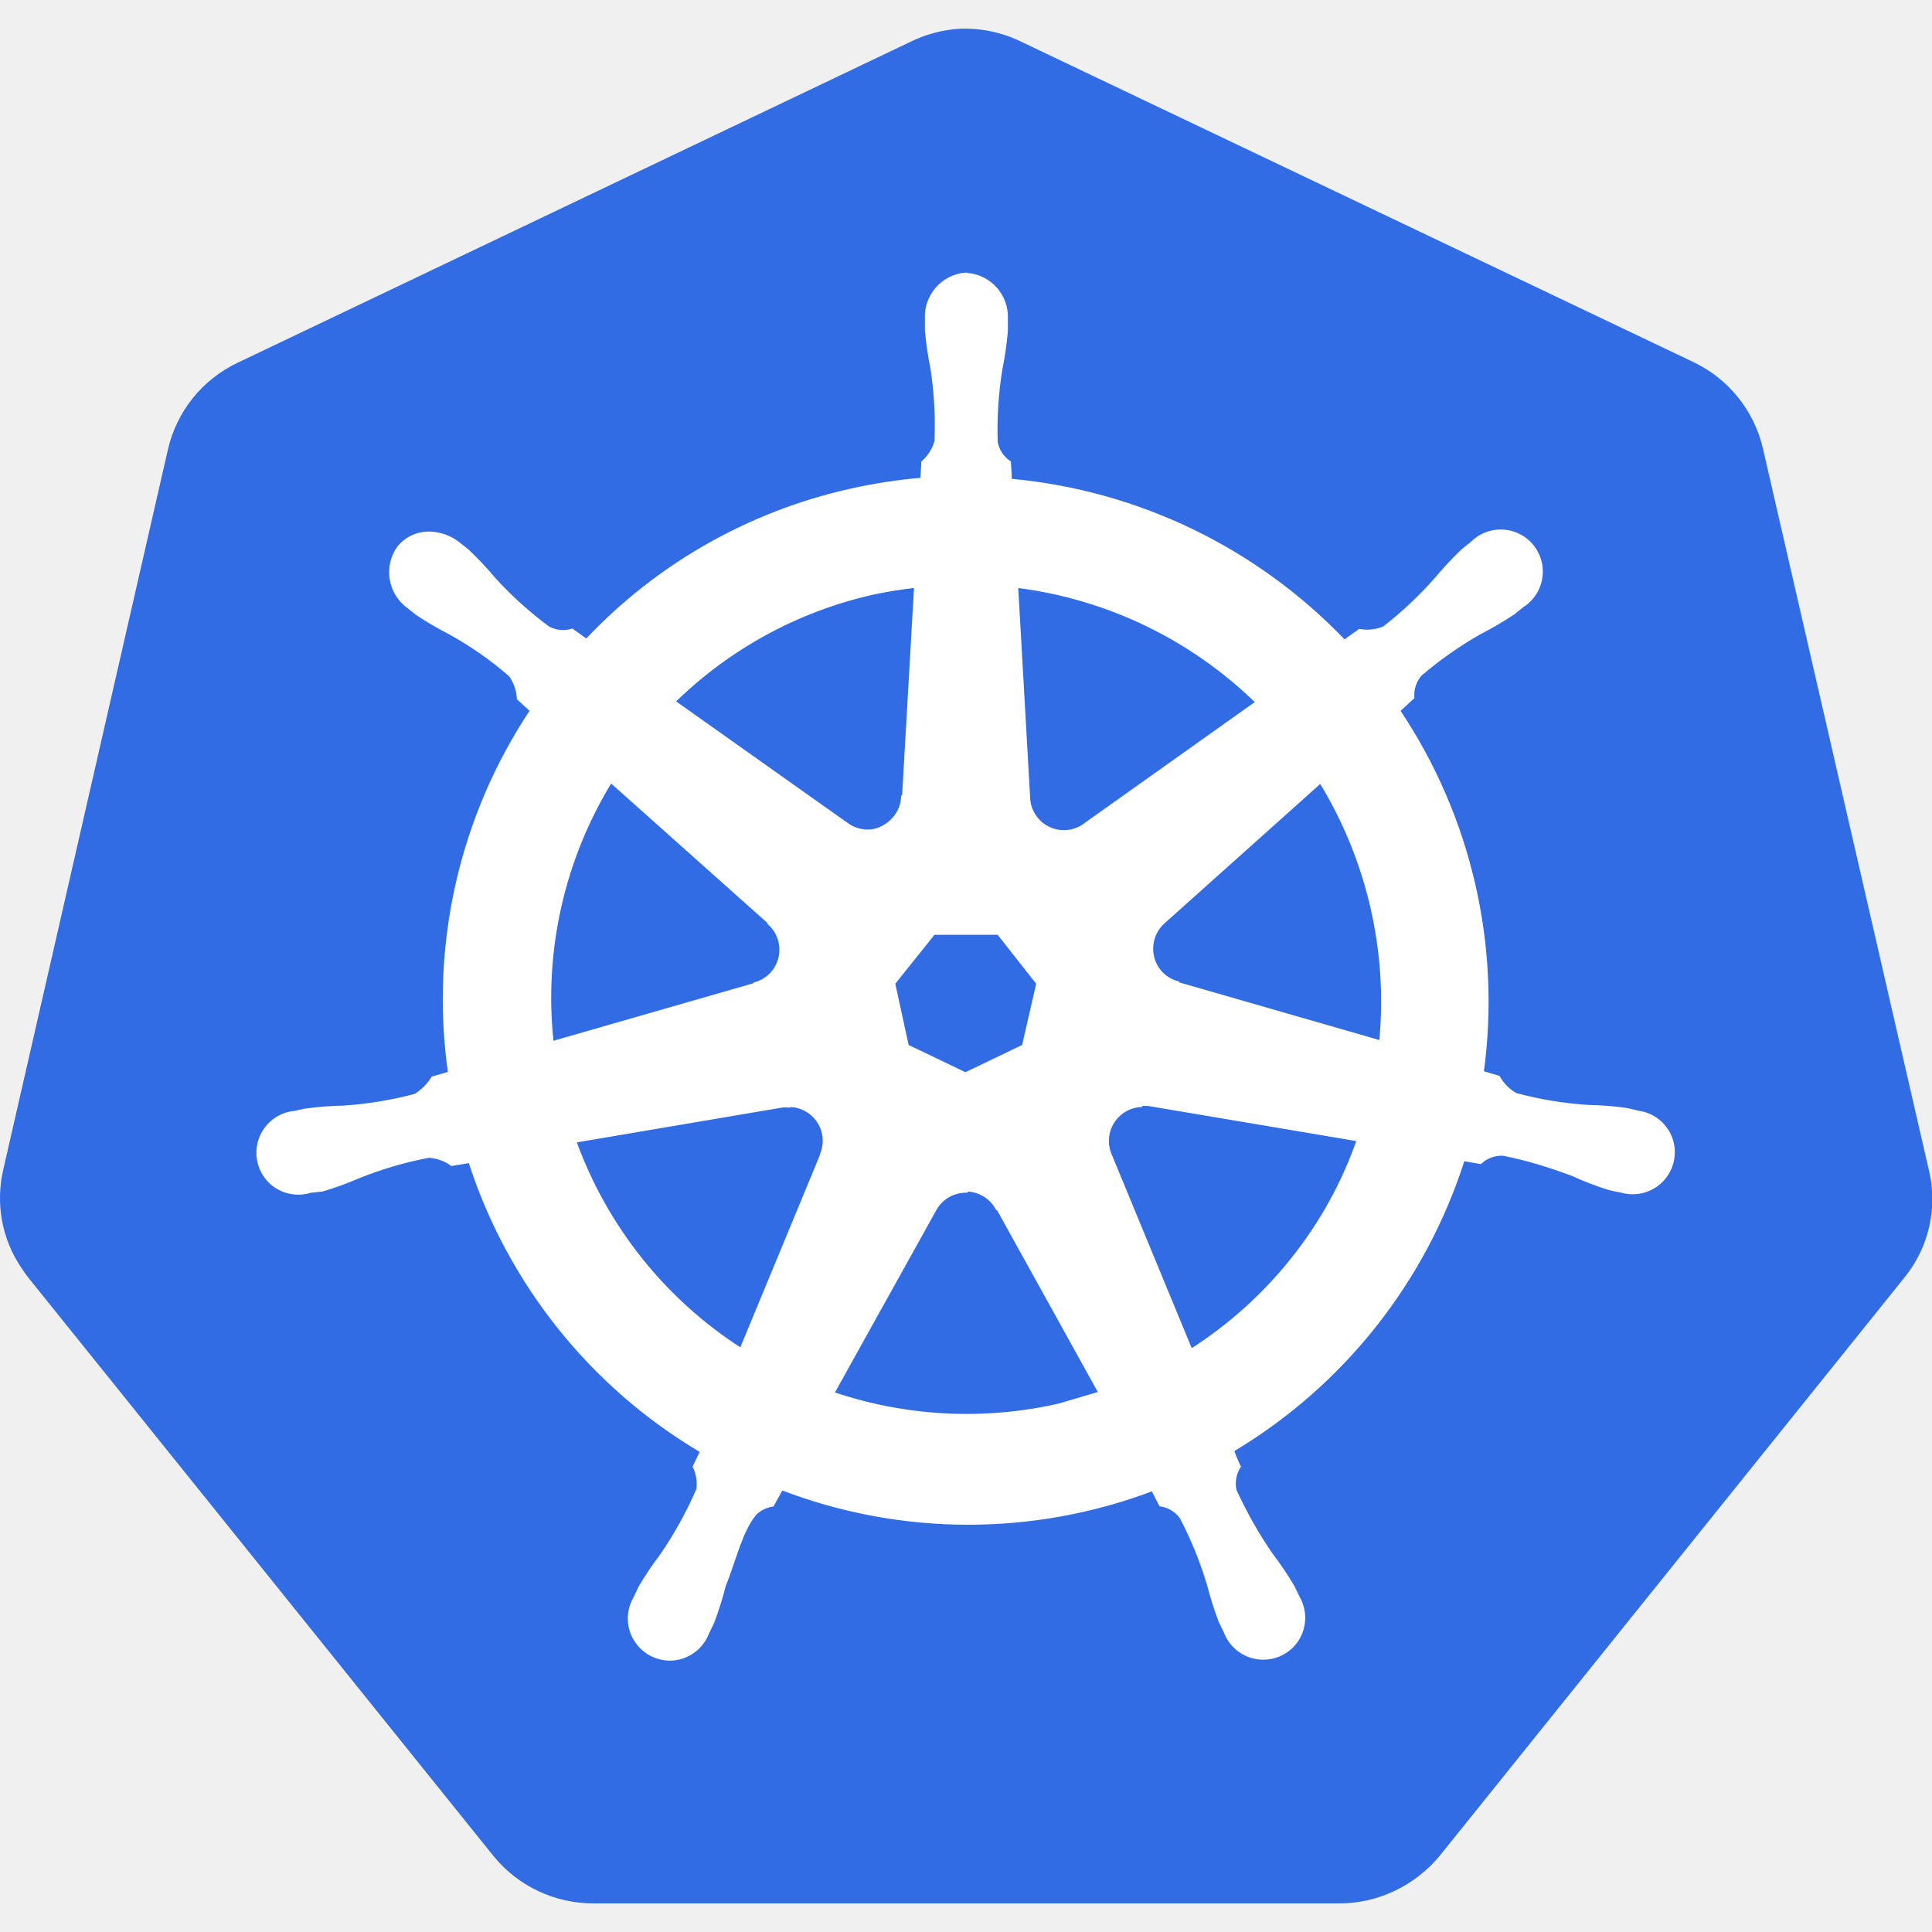
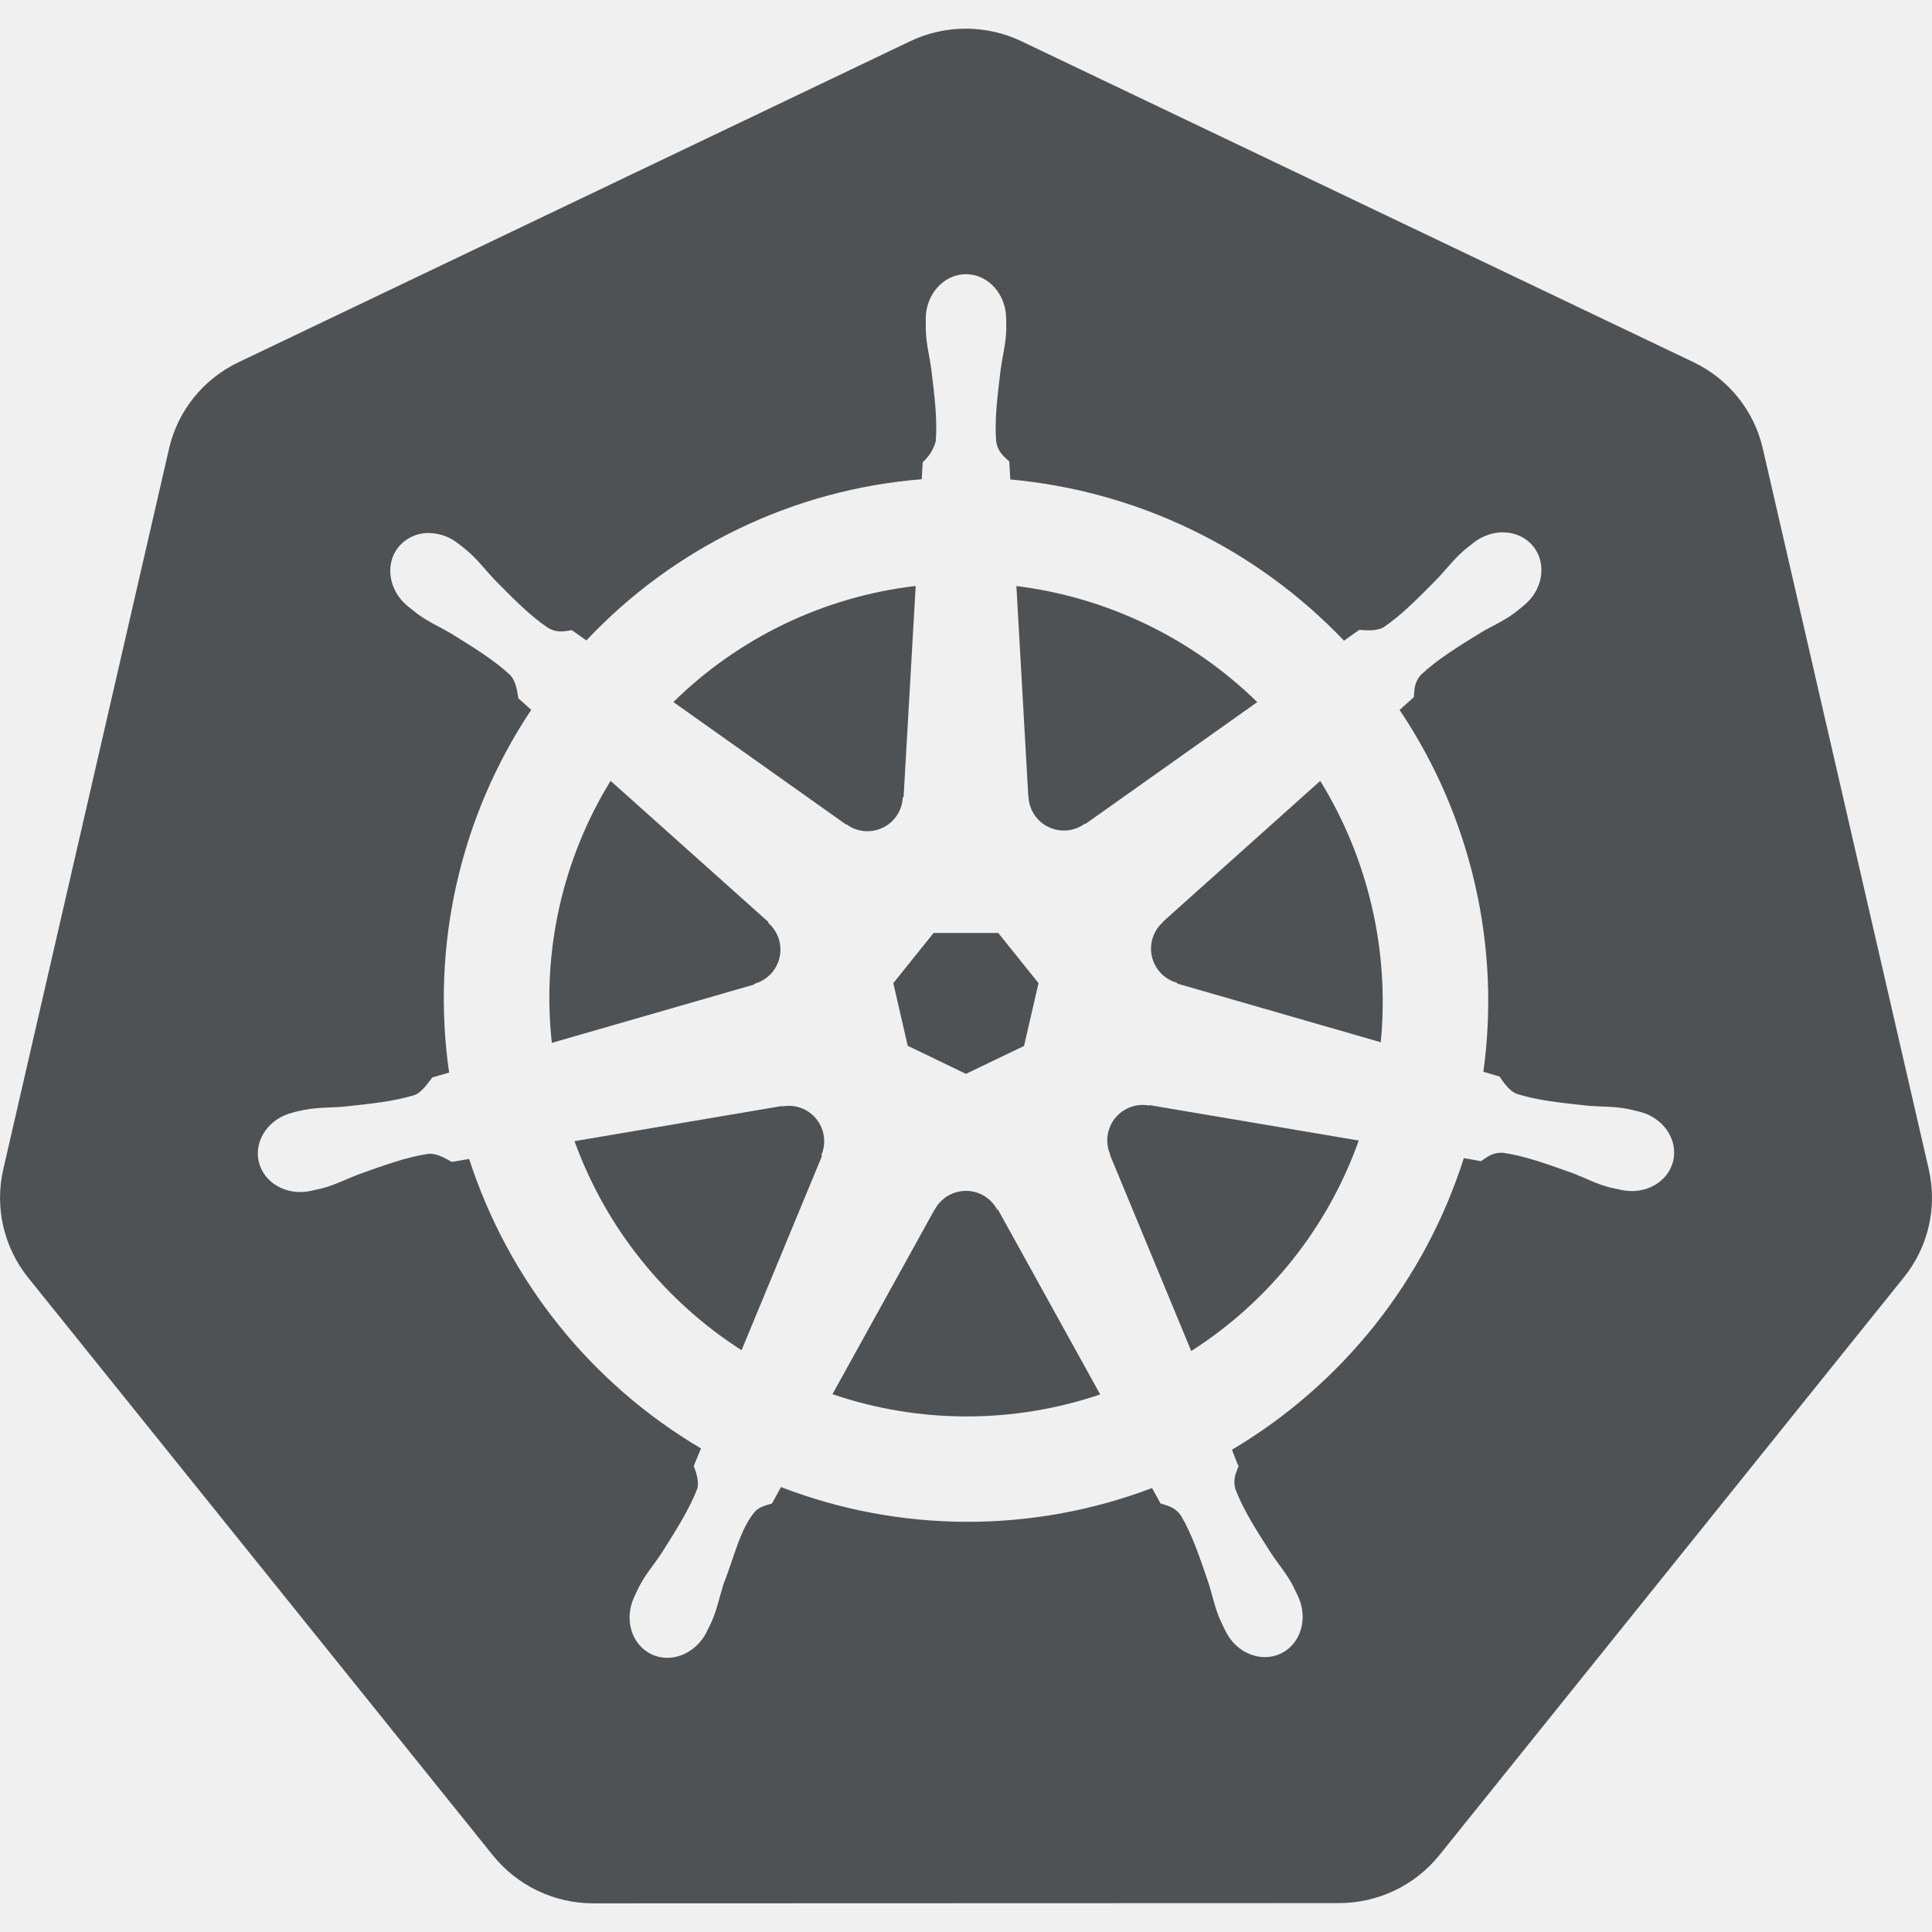
- <svg xmlns="http://www.w3.org/2000/svg" viewBox="0 0 32 32" width="64" height="64">
-   <path d="M15.9.476a2.14 2.14 0 0 0-.823.218L3.932 6.01c-.582.277-1.005.804-1.15 1.432L.054 19.373c-.13.56-.025 1.147.3 1.627q.057.087.12.168l7.7 9.574c.407.5 1.018.787 1.662.784h12.35c.646.001 1.258-.3 1.664-.793l7.696-9.576c.404-.5.555-1.16.4-1.786L29.2 7.43c-.145-.628-.57-1.155-1.15-1.432L16.923.695A2.14 2.14 0 0 0 15.89.476z" fill="#326ce5" />
-   <path d="M16.002 4.542c-.384.027-.675.356-.655.74v.188c.018.213.05.424.092.633a6.22 6.22 0 0 1 .066 1.21c-.038.133-.114.253-.218.345l-.015.282c-.405.034-.807.096-1.203.186-1.666.376-3.183 1.24-4.354 2.485l-.24-.17c-.132.04-.274.025-.395-.04a6.22 6.22 0 0 1-.897-.81 5.55 5.55 0 0 0-.437-.465l-.148-.118c-.132-.106-.294-.167-.463-.175a.64.64 0 0 0-.531.236c-.226.317-.152.756.164.983l.138.11a5.55 5.55 0 0 0 .552.323c.354.197.688.428.998.7a.74.74 0 0 1 .133.384l.218.2c-1.177 1.766-1.66 3.905-1.358 6.006l-.28.08c-.073.116-.17.215-.286.288a6.22 6.22 0 0 1-1.194.197 5.57 5.57 0 0 0-.64.05l-.177.04h-.02a.67.67 0 0 0-.387 1.132.67.67 0 0 0 .684.165h.013l.18-.02c.203-.06.403-.134.598-.218.375-.15.764-.265 1.162-.34.138.008.27.055.382.135l.3-.05c.65 2.017 2.016 3.726 3.84 4.803l-.122.255c.056.117.077.247.06.376-.165.382-.367.748-.603 1.092a5.58 5.58 0 0 0-.358.533l-.085.18a.67.67 0 0 0 .65 1.001.67.67 0 0 0 .553-.432l.083-.17c.076-.2.14-.404.192-.61.177-.437.273-.906.515-1.196a.54.54 0 0 1 .286-.14l.15-.273a8.62 8.62 0 0 0 6.146.015l.133.255c.136.02.258.095.34.205.188.358.34.733.456 1.12a5.57 5.57 0 0 0 .194.611l.083.17a.67.67 0 0 0 1.187.131.67.67 0 0 0 .016-.701l-.087-.18a5.55 5.55 0 0 0-.358-.531c-.23-.332-.428-.686-.6-1.057a.52.52 0 0 1 .068-.4 2.29 2.29 0 0 1-.111-.269c1.82-1.085 3.18-2.8 3.823-4.82l.284.05c.102-.093.236-.142.373-.138.397.076.786.2 1.162.34.195.09.395.166.598.23.048.013.118.024.172.037h.013a.67.67 0 0 0 .841-.851.67.67 0 0 0-.544-.446l-.194-.046a5.57 5.57 0 0 0-.64-.05c-.404-.026-.804-.092-1.194-.197-.12-.067-.22-.167-.288-.288l-.27-.08a8.65 8.65 0 0 0-1.386-5.993l.236-.218c-.01-.137.035-.273.124-.378.307-.264.64-.497.99-.696a5.57 5.57 0 0 0 .552-.323l.146-.118a.67.67 0 0 0-.133-1.202.67.67 0 0 0-.696.161l-.148.118a5.57 5.57 0 0 0-.437.465c-.264.302-.556.577-.873.823a.74.74 0 0 1-.404.044l-.253.18c-1.46-1.53-3.427-2.48-5.535-2.67 0-.1-.013-.25-.015-.297-.113-.078-.192-.197-.218-.332a6.23 6.23 0 0 1 .076-1.207c.043-.21.073-.42.092-.633v-.2c.02-.384-.27-.713-.655-.74zm-.834 5.166l-.2 3.493h-.015c-.01.216-.137.4-.332.504s-.426.073-.6-.054l-2.865-2.03a6.86 6.86 0 0 1 3.303-1.799c.234-.05.47-.088.707-.114zm1.668 0c1.505.187 2.906.863 3.99 1.924l-2.838 2.017c-.175.14-.415.168-.618.072s-.333-.3-.336-.524zm-6.72 3.227l2.62 2.338v.015c.163.142.234.363.186.574s-.21.378-.417.435v.01l-3.362.967a6.86 6.86 0 0 1 .974-4.34zm11.753 0c.796 1.295 1.148 2.814 1.002 4.327l-3.367-.97v-.013c-.21-.057-.37-.224-.417-.435s.023-.43.186-.574l2.6-2.327zm-6.404 2.52h1.072l.655.832-.238 1.04-.963.463-.965-.463-.227-1.04zm3.434 2.838c.045-.005.1-.005.135 0l3.467.585c-.5 1.44-1.487 2.67-2.775 3.493l-1.34-3.244a.59.59 0 0 1 .509-.819zm-5.823.015c.196.003.377.104.484.268s.124.37.047.55v.013l-1.332 3.218C11 21.54 10.032 20.325 9.517 18.9l3.437-.583c.038-.004.077-.004.116 0zm2.904 1.4a.59.59 0 0 1 .537.308h.013l1.694 3.057-.677.2c-1.246.285-2.547.218-3.758-.194l1.7-3.057c.103-.18.293-.29.5-.295z" fill="#fff" stroke="#fff" stroke-width=".055" />
+ <svg xmlns="http://www.w3.org/2000/svg" viewBox="0 0 24 24" fill="#4F5255">
+   <path d="m10.204 14.35.007.01-.999 2.413a5.171 5.171 0 0 1 -2.075-2.597l2.578-.437.004.005a.44.44 0 0 1 .484.606zm-.833-2.129a.44.44 0 0 0 .173-.756l.002-.011-1.961-1.754a5.143 5.143 0 0 0 -.73 3.255l2.514-.725zm1.145-1.98a.44.44 0 0 0 .699-.337l.01-.005.15-2.62a5.144 5.144 0 0 0 -3.01 1.442l2.147 1.523.004-.002zm.76 2.75.723.349.722-.347.18-.78-.5-.623h-.804l-.5.623.179.779zm1.5-3.095a.44.44 0 0 0 .7.336l.008.003 2.134-1.513a5.188 5.188 0 0 0 -2.992-1.442l.148 2.615zm10.876 5.97-5.773 7.181a1.6 1.6 0 0 1 -1.248.594l-9.261.003a1.6 1.6 0 0 1 -1.247-.596l-5.776-7.18a1.583 1.583 0 0 1 -.307-1.34l2.06-8.955c.108-.47.425-.864.863-1.073l8.342-3.987a1.606 1.606 0 0 1 1.385 0l8.345 3.985c.438.209.755.604.863 1.073l2.062 8.955c.108.47-.005.963-.308 1.34zm-3.289-2.057c-.042-.01-.103-.026-.145-.034-.174-.033-.315-.025-.479-.038-.35-.037-.638-.067-.895-.148-.105-.04-.18-.165-.216-.216l-.201-.059a6.45 6.45 0 0 0 -.105-2.332 6.465 6.465 0 0 0 -.936-2.163c.052-.047.15-.133.177-.159.008-.09.001-.183.094-.282.197-.185.444-.338.743-.522.142-.084.273-.137.415-.242.032-.024.076-.062.11-.089.24-.191.295-.52.123-.736s-.506-.236-.745-.045c-.034.027-.08.062-.111.088-.134.116-.217.23-.33.35-.246.25-.45.458-.673.609-.097.056-.239.037-.303.033l-.19.135a6.545 6.545 0 0 0 -4.146-2.003l-.012-.223c-.065-.062-.143-.115-.163-.25-.022-.268.015-.557.057-.905.023-.163.061-.298.068-.475.001-.04-.001-.099-.001-.142 0-.306-.224-.555-.5-.555-.275 0-.499.249-.499.555l.001.014c0 .041-.002.092 0 .128.006.177.044.312.067.475.042.348.078.637.056.906a.545.545 0 0 1 -.162.258l-.012.211a6.424 6.424 0 0 0 -4.166 2.003 8.373 8.373 0 0 1 -.18-.128c-.09.012-.18.04-.297-.029-.223-.15-.427-.358-.673-.608-.113-.12-.195-.234-.329-.349a2.691 2.691 0 0 0 -.111-.088.594.594 0 0 0 -.348-.132.481.481 0 0 0 -.398.176c-.172.216-.117.546.123.737l.007.005.104.083c.142.105.272.159.414.242.299.185.546.338.743.522.076.082.09.226.1.288l.16.143a6.462 6.462 0 0 0 -1.02 4.506l-.208.06c-.055.072-.133.184-.215.217-.257.081-.546.11-.895.147-.164.014-.305.006-.48.039-.037.007-.09.02-.133.03l-.004.002-.007.002c-.295.071-.484.342-.423.608.061.267.349.429.645.365l.007-.001.01-.003.129-.029c.17-.046.294-.113.448-.172.33-.118.604-.217.87-.256.112-.009.23.069.288.101l.217-.037a6.5 6.5 0 0 0 2.88 3.596l-.09.218c.033.084.069.199.044.282-.097.252-.263.517-.452.813-.091.136-.185.242-.268.399-.02.037-.045.095-.064.134-.128.275-.034.591.213.71.248.12.556-.007.69-.282v-.002c.02-.039.046-.09.062-.127.07-.162.094-.301.144-.458.132-.332.205-.68.387-.897.05-.06.13-.082.215-.105l.113-.205a6.453 6.453 0 0 0 4.609.012l.106.192c.086.028.18.042.256.155.136.232.229.507.342.84.05.156.074.295.145.457.016.037.043.09.062.129.133.276.442.402.69.282.247-.118.341-.435.213-.71-.02-.039-.045-.096-.065-.134-.083-.156-.177-.261-.268-.398-.19-.296-.346-.541-.443-.793-.04-.13.007-.21.038-.294-.018-.022-.059-.144-.083-.202a6.499 6.499 0 0 0 2.88-3.622c.064.01.176.03.213.038.075-.05.144-.114.28-.104.266.039.54.138.87.256.154.06.277.128.448.173.036.01.088.019.13.028l.009.003.007.001c.297.064.584-.098.645-.365.06-.266-.128-.537-.423-.608zm-3.963-4.108-1.95 1.746v.005a.44.44 0 0 0 .173.757l.003.01 2.526.728a5.199 5.199 0 0 0 -.108-1.674 5.208 5.208 0 0 0 -.644-1.573zm-4.013 5.325a.437.437 0 0 0 -.404-.232.44.44 0 0 0 -.372.233h-.002l-1.268 2.292a5.164 5.164 0 0 0 3.326.003l-1.27-2.296zm1.888-1.293a.44.44 0 0 0 -.27.036.44.44 0 0 0 -.214.572l-.003.004 1.01 2.438a5.15 5.15 0 0 0 2.081-2.615l-2.6-.44z" />
</svg>
